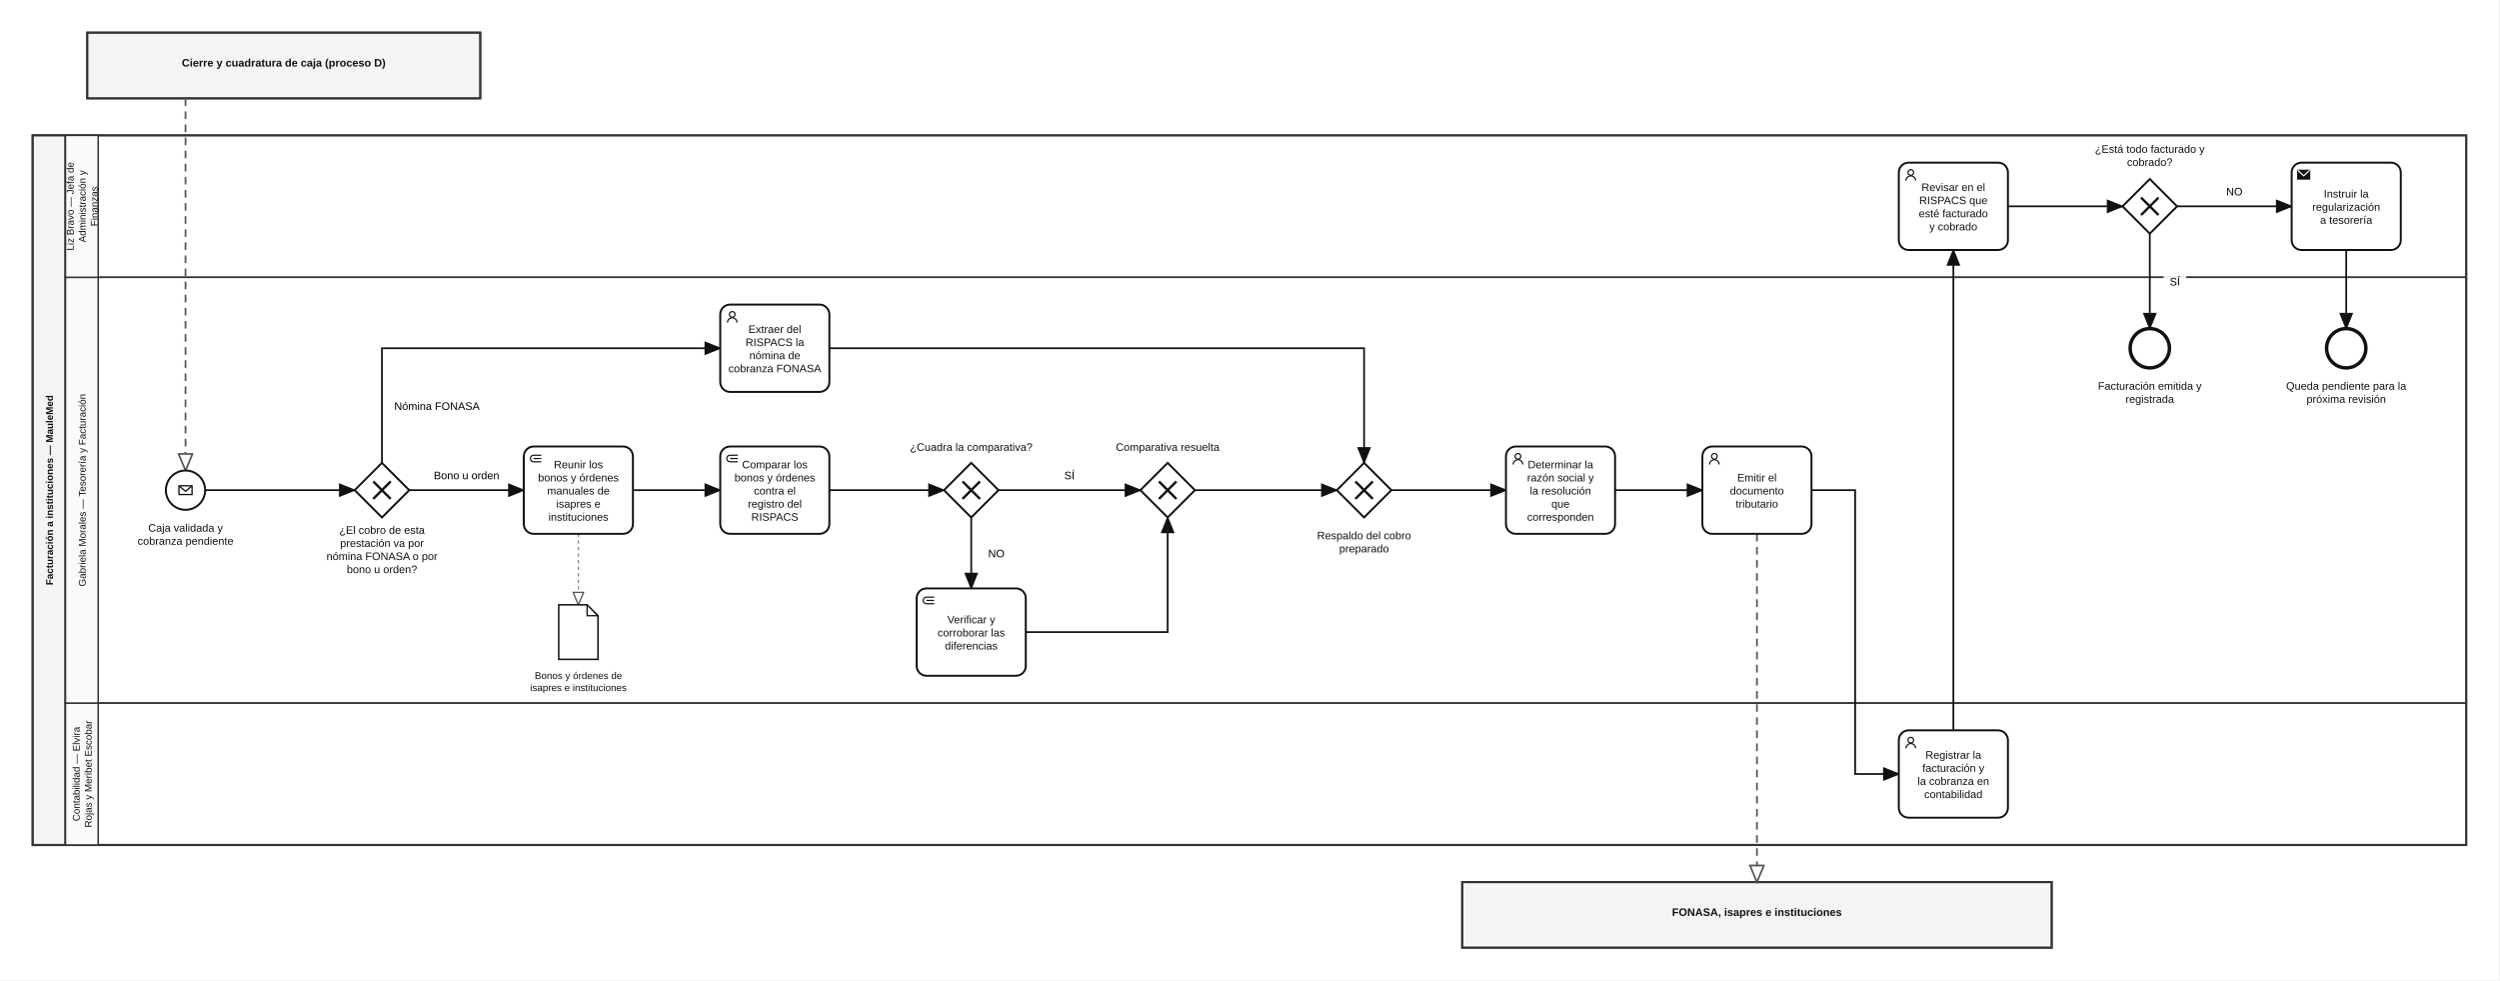
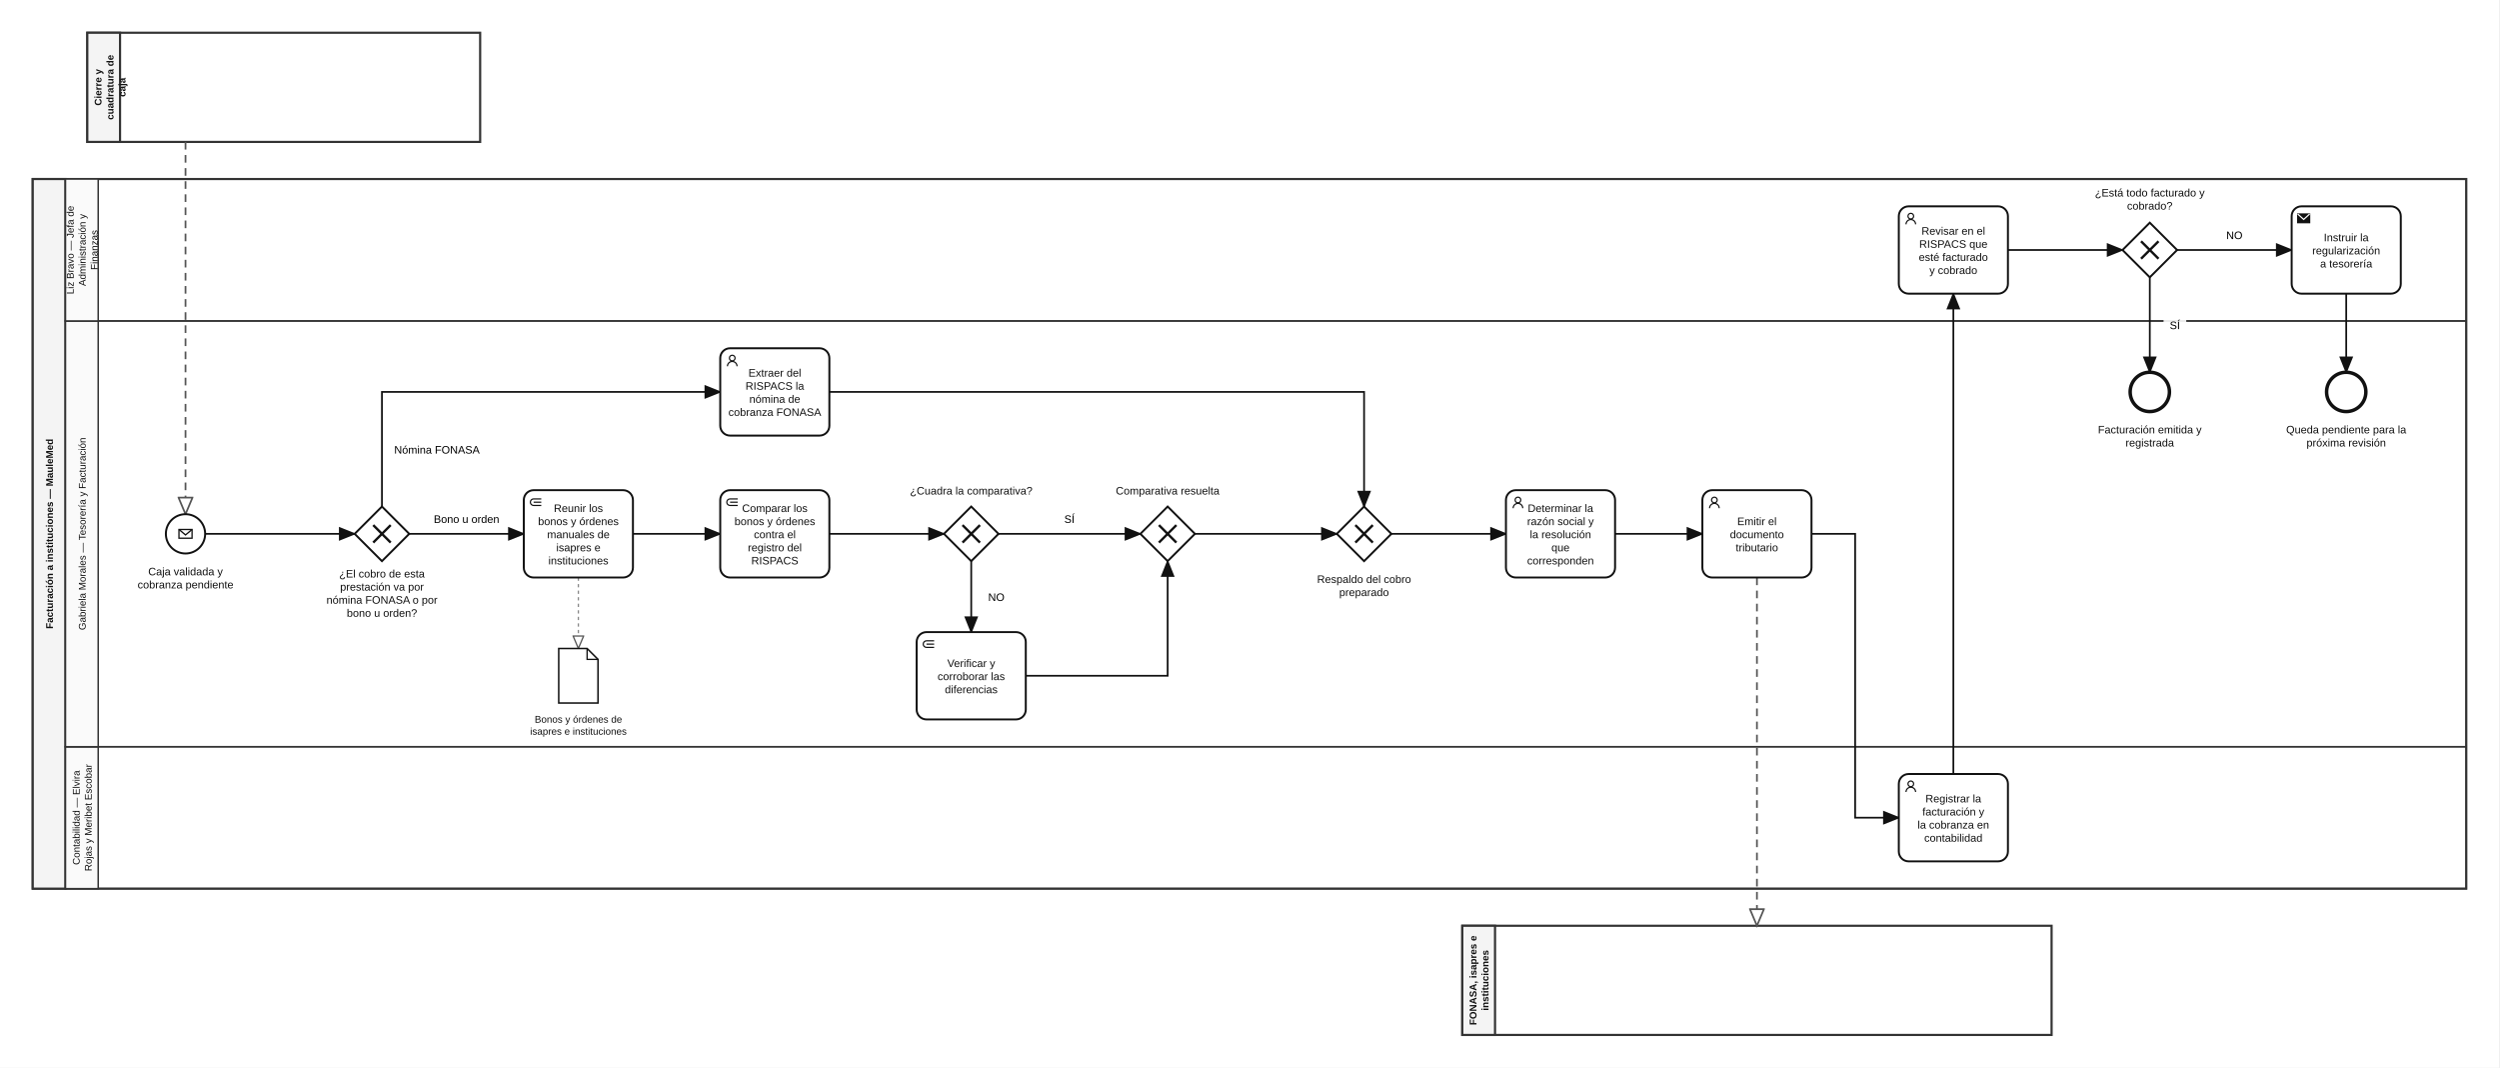
- <svg xmlns="http://www.w3.org/2000/svg" width="2290" height="898" viewBox="0 0 2290 898">
+ <svg xmlns="http://www.w3.org/2000/svg" width="2290" height="978" viewBox="0 0 2290 978">
  <rect width="100%" height="100%" fill="#ffffff" />
  <defs>
    <marker id="sf" markerWidth="10" markerHeight="8" refX="9" refY="4" orient="auto">
      <path d="M0,0 L10,4 L0,8 z" fill="#111" />
    </marker>
    <marker id="mf" markerWidth="11" markerHeight="9" refX="10" refY="4.5" orient="auto">
      <path d="M0.5,0.5 L10,4.5 L0.5,8.5 z" fill="#fff" stroke="#555" stroke-width="1" />
    </marker>
  </defs>
-   <rect x="30.0" y="124.0" width="2230.0" height="650.0" fill="#fff" stroke="#333" stroke-width="2" />
-   <rect x="30.0" y="124.0" width="30" height="650.0" fill="#f4f4f4" stroke="#333" stroke-width="2" />
-   <g transform="translate(45.0,449.0) rotate(-90)">
+   <rect x="30.0" y="164.0" width="2230.0" height="650.0" fill="#fff" stroke="#333" stroke-width="2" />
+   <rect x="30.0" y="164.0" width="30" height="650.0" fill="#f4f4f4" stroke="#333" stroke-width="2" />
+   <g transform="translate(45.0,489.0) rotate(-90)">
    <text x="0.0" y="3.5" font-family="Arial,Helvetica,sans-serif" font-size="9" font-weight="bold" text-anchor="middle" fill="#111">Facturación a instituciones — MauleMed</text>
  </g>
-   <rect x="80.0" y="30.0" width="360.0" height="60.0" fill="#fff" stroke="#333" stroke-width="2" />
-   <rect x="80.0" y="30.0" width="360.0" height="60.0" fill="#f4f4f4" stroke="#333" stroke-width="2" />
-   <text x="260.0" y="61.0" font-family="Arial,Helvetica,sans-serif" font-size="10" font-weight="bold" text-anchor="middle" fill="#111">Cierre y cuadratura de caja (proceso D)</text>
-   <rect x="1340.0" y="808.0" width="540.0" height="60.0" fill="#fff" stroke="#333" stroke-width="2" />
-   <rect x="1340.0" y="808.0" width="540.0" height="60.0" fill="#f4f4f4" stroke="#333" stroke-width="2" />
-   <text x="1610.0" y="839.0" font-family="Arial,Helvetica,sans-serif" font-size="10" font-weight="bold" text-anchor="middle" fill="#111">FONASA, isapres e instituciones</text>
-   <rect x="60.0" y="644.0" width="2200.0" height="130.0" fill="none" stroke="#333" stroke-width="1.4" />
-   <rect x="60.0" y="644.0" width="30" height="130.0" fill="#fafafa" stroke="#333" stroke-width="1.4" />
-   <g transform="translate(75.0,709.0) rotate(-90)">
+   <rect x="80.0" y="30.0" width="360.0" height="100.0" fill="#fff" stroke="#333" stroke-width="2" />
+   <rect x="80.0" y="30.0" width="30" height="100.0" fill="#f4f4f4" stroke="#333" stroke-width="2" />
+   <g transform="translate(100.5,80.0) rotate(-90)">
+     <text x="0.0" y="-7.5" font-family="Arial,Helvetica,sans-serif" font-size="9" font-weight="bold" text-anchor="middle" fill="#111">Cierre y</text>
+     <text x="0.0" y="3.5" font-family="Arial,Helvetica,sans-serif" font-size="9" font-weight="bold" text-anchor="middle" fill="#111">cuadratura de</text>
+     <text x="0.0" y="14.5" font-family="Arial,Helvetica,sans-serif" font-size="9" font-weight="bold" text-anchor="middle" fill="#111">caja</text>
+   </g>
+   <rect x="1340.0" y="848.0" width="540.0" height="100.0" fill="#fff" stroke="#333" stroke-width="2" />
+   <rect x="1340.0" y="848.0" width="30" height="100.0" fill="#f4f4f4" stroke="#333" stroke-width="2" />
+   <g transform="translate(1355.0,898.0) rotate(-90)">
+     <text x="0.0" y="-2.0" font-family="Arial,Helvetica,sans-serif" font-size="9" font-weight="bold" text-anchor="middle" fill="#111">FONASA, isapres e</text>
+     <text x="0.0" y="9.0" font-family="Arial,Helvetica,sans-serif" font-size="9" font-weight="bold" text-anchor="middle" fill="#111">instituciones</text>
+   </g>
+   <rect x="60.0" y="684.0" width="2200.0" height="130.0" fill="none" stroke="#333" stroke-width="1.4" />
+   <rect x="60.0" y="684.0" width="30" height="130.0" fill="#fafafa" stroke="#333" stroke-width="1.4" />
+   <g transform="translate(75.0,749.0) rotate(-90)">
    <text x="0.0" y="-2.0" font-family="Arial,Helvetica,sans-serif" font-size="9" font-weight="normal" text-anchor="middle" fill="#111">Contabilidad — Elvira</text>
    <text x="0.0" y="9.0" font-family="Arial,Helvetica,sans-serif" font-size="9" font-weight="normal" text-anchor="middle" fill="#111">Rojas y Meribet Escobar</text>
  </g>
-   <rect x="60.0" y="254.0" width="2200.0" height="390.0" fill="none" stroke="#333" stroke-width="1.4" />
-   <rect x="60.0" y="254.0" width="30" height="390.0" fill="#fafafa" stroke="#333" stroke-width="1.4" />
-   <g transform="translate(75.0,449.0) rotate(-90)">
+   <rect x="60.0" y="294.0" width="2200.0" height="390.0" fill="none" stroke="#333" stroke-width="1.4" />
+   <rect x="60.0" y="294.0" width="30" height="390.0" fill="#fafafa" stroke="#333" stroke-width="1.4" />
+   <g transform="translate(75.0,489.0) rotate(-90)">
    <text x="0.0" y="3.5" font-family="Arial,Helvetica,sans-serif" font-size="9" font-weight="normal" text-anchor="middle" fill="#111">Gabriela Morales — Tesorería y Facturación</text>
  </g>
-   <rect x="60.0" y="124.0" width="2200.0" height="130.0" fill="none" stroke="#333" stroke-width="1.4" />
-   <rect x="60.0" y="124.0" width="30" height="130.0" fill="#fafafa" stroke="#333" stroke-width="1.4" />
-   <g transform="translate(75.0,189.0) rotate(-90)">
+   <rect x="60.0" y="164.0" width="2200.0" height="130.0" fill="none" stroke="#333" stroke-width="1.4" />
+   <rect x="60.0" y="164.0" width="30" height="130.0" fill="#fafafa" stroke="#333" stroke-width="1.4" />
+   <g transform="translate(75.0,229.0) rotate(-90)">
    <text x="0.0" y="-7.5" font-family="Arial,Helvetica,sans-serif" font-size="9" font-weight="normal" text-anchor="middle" fill="#111">Liz Bravo — Jefa de</text>
    <text x="0.0" y="3.5" font-family="Arial,Helvetica,sans-serif" font-size="9" font-weight="normal" text-anchor="middle" fill="#111">Administración y</text>
    <text x="0.0" y="14.5" font-family="Arial,Helvetica,sans-serif" font-size="9" font-weight="normal" text-anchor="middle" fill="#111">Finanzas</text>
  </g>
-   <polyline points="530.0,489.0 530.0,554.0" fill="none" stroke="#888" stroke-width="1.2" stroke-dasharray="3,3" marker-end="url(#mf)" />
-   <polyline points="188.0,449.0 325.0,449.0" fill="none" stroke="#111" stroke-width="1.6" marker-end="url(#sf)" />
-   <polyline points="350.0,424.0 350.0,319.0 660.0,319.0" fill="none" stroke="#111" stroke-width="1.6" marker-end="url(#sf)" />
-   <rect x="354.8" y="363.5" width="91.2" height="14" fill="#fff" opacity="0.9" />
-   <text x="400.4" y="375.5" font-family="Arial,Helvetica,sans-serif" font-size="10" font-weight="normal" text-anchor="middle" fill="#000">Nómina FONASA</text>
-   <polyline points="375.0,449.0 480.0,449.0" fill="none" stroke="#111" stroke-width="1.6" marker-end="url(#sf)" />
-   <rect x="385.1" y="427.0" width="84.8" height="14" fill="#fff" opacity="0.9" />
-   <text x="427.5" y="439.0" font-family="Arial,Helvetica,sans-serif" font-size="10" font-weight="normal" text-anchor="middle" fill="#000">Bono u orden</text>
-   <polyline points="580.0,449.0 660.0,449.0" fill="none" stroke="#111" stroke-width="1.6" marker-end="url(#sf)" />
-   <polyline points="760.0,449.0 865.0,449.0" fill="none" stroke="#111" stroke-width="1.6" marker-end="url(#sf)" />
-   <polyline points="890.0,474.0 890.0,539.0" fill="none" stroke="#111" stroke-width="1.6" marker-end="url(#sf)" />
-   <rect x="902.6" y="498.5" width="20.8" height="14" fill="#fff" opacity="0.9" />
-   <text x="913.0" y="510.5" font-family="Arial,Helvetica,sans-serif" font-size="10" font-weight="normal" text-anchor="middle" fill="#000">NO</text>
-   <polyline points="915.0,449.0 1045.0,449.0" fill="none" stroke="#111" stroke-width="1.6" marker-end="url(#sf)" />
-   <rect x="969.6" y="427.0" width="20.8" height="14" fill="#fff" opacity="0.9" />
-   <text x="980.0" y="439.0" font-family="Arial,Helvetica,sans-serif" font-size="10" font-weight="normal" text-anchor="middle" fill="#000">SÍ</text>
-   <polyline points="940.0,579.0 1070.0,579.0 1070.0,474.0" fill="none" stroke="#111" stroke-width="1.6" marker-end="url(#sf)" />
-   <polyline points="1095.0,449.0 1225.0,449.0" fill="none" stroke="#111" stroke-width="1.6" marker-end="url(#sf)" />
-   <polyline points="760.0,319.0 1250.0,319.0 1250.0,424.0" fill="none" stroke="#111" stroke-width="1.6" marker-end="url(#sf)" />
-   <polyline points="1275.0,449.0 1380.0,449.0" fill="none" stroke="#111" stroke-width="1.6" marker-end="url(#sf)" />
-   <polyline points="1480.0,449.0 1560.0,449.0" fill="none" stroke="#111" stroke-width="1.6" marker-end="url(#sf)" />
-   <polyline points="1660.0,449.0 1700.0,449.0 1700.0,709.0 1740.0,709.0" fill="none" stroke="#111" stroke-width="1.6" marker-end="url(#sf)" />
-   <polyline points="1790.0,669.0 1790.0,229.0" fill="none" stroke="#111" stroke-width="1.6" marker-end="url(#sf)" />
-   <polyline points="1840.0,189.0 1945.0,189.0" fill="none" stroke="#111" stroke-width="1.6" marker-end="url(#sf)" />
-   <polyline points="1995.0,189.0 2100.0,189.0" fill="none" stroke="#111" stroke-width="1.6" marker-end="url(#sf)" />
-   <rect x="2037.1" y="167.0" width="20.8" height="14" fill="#fff" opacity="0.9" />
-   <text x="2047.5" y="179.0" font-family="Arial,Helvetica,sans-serif" font-size="10" font-weight="normal" text-anchor="middle" fill="#000">NO</text>
-   <polyline points="1970.0,214.0 1970.0,301.0" fill="none" stroke="#111" stroke-width="1.6" marker-end="url(#sf)" />
-   <rect x="1982.6" y="249.5" width="20.8" height="14" fill="#fff" opacity="0.9" />
-   <text x="1993.0" y="261.5" font-family="Arial,Helvetica,sans-serif" font-size="10" font-weight="normal" text-anchor="middle" fill="#000">SÍ</text>
-   <polyline points="2150.0,229.0 2150.0,301.0" fill="none" stroke="#111" stroke-width="1.6" marker-end="url(#sf)" />
-   <polyline points="170.0,90.0 170.0,431.0" fill="none" stroke="#555" stroke-width="1.6" stroke-dasharray="7,5" marker-end="url(#mf)" />
-   <polyline points="1610.0,489.0 1610.0,808.0" fill="none" stroke="#555" stroke-width="1.6" stroke-dasharray="7,5" marker-end="url(#mf)" />
-   <rect x="660.0" y="409.0" width="100.0" height="80.0" rx="9" ry="9" fill="#fff" stroke="#111" stroke-width="1.8" />
-   <path d="M669.0,417.0 h7 M669.0,420.0 h7 M669.0,423.0 h7 M669.0,417.0 a3,3 0 0 0 0,6" fill="none" stroke="#111" stroke-width="1.1" />
-   <text x="710.0" y="429.0" font-family="Arial,Helvetica,sans-serif" font-size="10" font-weight="normal" text-anchor="middle" fill="#111">Comparar los</text>
-   <text x="710.0" y="441.0" font-family="Arial,Helvetica,sans-serif" font-size="10" font-weight="normal" text-anchor="middle" fill="#111">bonos y órdenes</text>
-   <text x="710.0" y="453.0" font-family="Arial,Helvetica,sans-serif" font-size="10" font-weight="normal" text-anchor="middle" fill="#111">contra el</text>
-   <text x="710.0" y="465.0" font-family="Arial,Helvetica,sans-serif" font-size="10" font-weight="normal" text-anchor="middle" fill="#111">registro del</text>
-   <text x="710.0" y="477.0" font-family="Arial,Helvetica,sans-serif" font-size="10" font-weight="normal" text-anchor="middle" fill="#111">RISPACS</text>
-   <path d="M512.0,554.0 L538.0,554.0 L548.0,564.0 L548.0,604.0 L512.0,604.0 Z" fill="#fff" stroke="#111" stroke-width="1.4" />
-   <path d="M538.0,554.0 L538.0,564.0 L548.0,564.0" fill="none" stroke="#111" stroke-width="1.2" />
-   <text x="530.0" y="622.0" font-family="Arial,Helvetica,sans-serif" font-size="9" font-weight="normal" text-anchor="middle" fill="#111">Bonos y órdenes de</text>
-   <text x="530.0" y="633.0" font-family="Arial,Helvetica,sans-serif" font-size="9" font-weight="normal" text-anchor="middle" fill="#111">isapres e instituciones</text>
-   <rect x="1380.0" y="409.0" width="100.0" height="80.0" rx="9" ry="9" fill="#fff" stroke="#111" stroke-width="1.8" />
-   <circle cx="1391.0" cy="418.0" r="2.6" fill="none" stroke="#111" stroke-width="1.1" />
-   <path d="M1386.6,425.5 a4.4,4.4 0 0 1 8.8,0" fill="none" stroke="#111" stroke-width="1.1" />
-   <text x="1430.0" y="429.0" font-family="Arial,Helvetica,sans-serif" font-size="10" font-weight="normal" text-anchor="middle" fill="#111">Determinar la</text>
-   <text x="1430.0" y="441.0" font-family="Arial,Helvetica,sans-serif" font-size="10" font-weight="normal" text-anchor="middle" fill="#111">razón social y</text>
-   <text x="1430.0" y="453.0" font-family="Arial,Helvetica,sans-serif" font-size="10" font-weight="normal" text-anchor="middle" fill="#111">la resolución</text>
-   <text x="1430.0" y="465.0" font-family="Arial,Helvetica,sans-serif" font-size="10" font-weight="normal" text-anchor="middle" fill="#111">que</text>
-   <text x="1430.0" y="477.0" font-family="Arial,Helvetica,sans-serif" font-size="10" font-weight="normal" text-anchor="middle" fill="#111">corresponden</text>
-   <rect x="1560.0" y="409.0" width="100.0" height="80.0" rx="9" ry="9" fill="#fff" stroke="#111" stroke-width="1.8" />
-   <circle cx="1571.0" cy="418.0" r="2.6" fill="none" stroke="#111" stroke-width="1.1" />
-   <path d="M1566.6,425.5 a4.4,4.4 0 0 1 8.8,0" fill="none" stroke="#111" stroke-width="1.1" />
-   <text x="1610.0" y="441.0" font-family="Arial,Helvetica,sans-serif" font-size="10" font-weight="normal" text-anchor="middle" fill="#111">Emitir el</text>
-   <text x="1610.0" y="453.0" font-family="Arial,Helvetica,sans-serif" font-size="10" font-weight="normal" text-anchor="middle" fill="#111">documento</text>
-   <text x="1610.0" y="465.0" font-family="Arial,Helvetica,sans-serif" font-size="10" font-weight="normal" text-anchor="middle" fill="#111">tributario</text>
-   <circle cx="1970.0" cy="319.0" r="18.0" fill="#fff" stroke="#111" stroke-width="3.2" />
-   <text x="1970.0" y="357.0" font-family="Arial,Helvetica,sans-serif" font-size="10" font-weight="normal" text-anchor="middle" fill="#111">Facturación emitida y</text>
-   <text x="1970.0" y="369.0" font-family="Arial,Helvetica,sans-serif" font-size="10" font-weight="normal" text-anchor="middle" fill="#111">registrada</text>
-   <circle cx="2150.0" cy="319.0" r="18.0" fill="#fff" stroke="#111" stroke-width="3.2" />
-   <text x="2150.0" y="357.0" font-family="Arial,Helvetica,sans-serif" font-size="10" font-weight="normal" text-anchor="middle" fill="#111">Queda pendiente para la</text>
-   <text x="2150.0" y="369.0" font-family="Arial,Helvetica,sans-serif" font-size="10" font-weight="normal" text-anchor="middle" fill="#111">próxima revisión</text>
-   <rect x="660.0" y="279.0" width="100.0" height="80.0" rx="9" ry="9" fill="#fff" stroke="#111" stroke-width="1.8" />
-   <circle cx="671.0" cy="288.0" r="2.6" fill="none" stroke="#111" stroke-width="1.1" />
-   <path d="M666.6,295.5 a4.4,4.4 0 0 1 8.8,0" fill="none" stroke="#111" stroke-width="1.1" />
-   <text x="710.0" y="305.0" font-family="Arial,Helvetica,sans-serif" font-size="10" font-weight="normal" text-anchor="middle" fill="#111">Extraer del</text>
-   <text x="710.0" y="317.0" font-family="Arial,Helvetica,sans-serif" font-size="10" font-weight="normal" text-anchor="middle" fill="#111">RISPACS la</text>
-   <text x="710.0" y="329.0" font-family="Arial,Helvetica,sans-serif" font-size="10" font-weight="normal" text-anchor="middle" fill="#111">nómina de</text>
-   <text x="710.0" y="341.0" font-family="Arial,Helvetica,sans-serif" font-size="10" font-weight="normal" text-anchor="middle" fill="#111">cobranza FONASA</text>
-   <polygon points="350.0,424.0 375.0,449.0 350.0,474.0 325.0,449.0" fill="#fff" stroke="#111" stroke-width="1.8" />
-   <path d="M342.0,441.0 L358.0,457.0 M358.0,441.0 L342.0,457.0" stroke="#111" stroke-width="2.2" fill="none" />
-   <text x="350.0" y="489.0" font-family="Arial,Helvetica,sans-serif" font-size="10" font-weight="normal" text-anchor="middle" fill="#111">¿El cobro de esta</text>
-   <text x="350.0" y="501.0" font-family="Arial,Helvetica,sans-serif" font-size="10" font-weight="normal" text-anchor="middle" fill="#111">prestación va por</text>
-   <text x="350.0" y="513.0" font-family="Arial,Helvetica,sans-serif" font-size="10" font-weight="normal" text-anchor="middle" fill="#111">nómina FONASA o por</text>
-   <text x="350.0" y="525.0" font-family="Arial,Helvetica,sans-serif" font-size="10" font-weight="normal" text-anchor="middle" fill="#111">bono u orden?</text>
-   <polygon points="1970.0,164.0 1995.0,189.0 1970.0,214.0 1945.0,189.0" fill="#fff" stroke="#111" stroke-width="1.8" />
-   <path d="M1962.0,181.0 L1978.0,197.0 M1978.0,181.0 L1962.0,197.0" stroke="#111" stroke-width="2.2" fill="none" />
-   <text x="1970.0" y="140.0" font-family="Arial,Helvetica,sans-serif" font-size="10" font-weight="normal" text-anchor="middle" fill="#111">¿Está todo facturado y</text>
-   <text x="1970.0" y="152.0" font-family="Arial,Helvetica,sans-serif" font-size="10" font-weight="normal" text-anchor="middle" fill="#111">cobrado?</text>
-   <polygon points="890.0,424.0 915.0,449.0 890.0,474.0 865.0,449.0" fill="#fff" stroke="#111" stroke-width="1.8" />
-   <path d="M882.0,441.0 L898.0,457.0 M898.0,441.0 L882.0,457.0" stroke="#111" stroke-width="2.2" fill="none" />
-   <text x="890.0" y="413.0" font-family="Arial,Helvetica,sans-serif" font-size="10" font-weight="normal" text-anchor="middle" fill="#111">¿Cuadra la comparativa?</text>
-   <rect x="2100.0" y="149.0" width="100.0" height="80.0" rx="9" ry="9" fill="#fff" stroke="#111" stroke-width="1.8" />
-   <rect x="2105.5" y="156.0" width="11" height="8" fill="#111" stroke="#111" stroke-width="1.1" />
-   <path d="M2105.5,156.0 L2111.0,161.0 L2116.5,156.0" fill="none" stroke="#fff" stroke-width="1.1" />
-   <text x="2150.0" y="181.0" font-family="Arial,Helvetica,sans-serif" font-size="10" font-weight="normal" text-anchor="middle" fill="#111">Instruir la</text>
-   <text x="2150.0" y="193.0" font-family="Arial,Helvetica,sans-serif" font-size="10" font-weight="normal" text-anchor="middle" fill="#111">regularización</text>
-   <text x="2150.0" y="205.0" font-family="Arial,Helvetica,sans-serif" font-size="10" font-weight="normal" text-anchor="middle" fill="#111">a tesorería</text>
-   <polygon points="1250.0,424.0 1275.0,449.0 1250.0,474.0 1225.0,449.0" fill="#fff" stroke="#111" stroke-width="1.8" />
-   <path d="M1242.0,441.0 L1258.0,457.0 M1258.0,441.0 L1242.0,457.0" stroke="#111" stroke-width="2.2" fill="none" />
-   <text x="1250.0" y="494.0" font-family="Arial,Helvetica,sans-serif" font-size="10" font-weight="normal" text-anchor="middle" fill="#111">Respaldo del cobro</text>
-   <text x="1250.0" y="506.0" font-family="Arial,Helvetica,sans-serif" font-size="10" font-weight="normal" text-anchor="middle" fill="#111">preparado</text>
-   <polygon points="1070.0,424.0 1095.0,449.0 1070.0,474.0 1045.0,449.0" fill="#fff" stroke="#111" stroke-width="1.8" />
-   <path d="M1062.0,441.0 L1078.0,457.0 M1078.0,441.0 L1062.0,457.0" stroke="#111" stroke-width="2.2" fill="none" />
-   <text x="1070.0" y="413.0" font-family="Arial,Helvetica,sans-serif" font-size="10" font-weight="normal" text-anchor="middle" fill="#111">Comparativa resuelta</text>
-   <rect x="1740.0" y="669.0" width="100.0" height="80.0" rx="9" ry="9" fill="#fff" stroke="#111" stroke-width="1.8" />
-   <circle cx="1751.0" cy="678.0" r="2.6" fill="none" stroke="#111" stroke-width="1.1" />
-   <path d="M1746.6,685.5 a4.4,4.4 0 0 1 8.8,0" fill="none" stroke="#111" stroke-width="1.1" />
-   <text x="1790.0" y="695.0" font-family="Arial,Helvetica,sans-serif" font-size="10" font-weight="normal" text-anchor="middle" fill="#111">Registrar la</text>
-   <text x="1790.0" y="707.0" font-family="Arial,Helvetica,sans-serif" font-size="10" font-weight="normal" text-anchor="middle" fill="#111">facturación y</text>
-   <text x="1790.0" y="719.0" font-family="Arial,Helvetica,sans-serif" font-size="10" font-weight="normal" text-anchor="middle" fill="#111">la cobranza en</text>
-   <text x="1790.0" y="731.0" font-family="Arial,Helvetica,sans-serif" font-size="10" font-weight="normal" text-anchor="middle" fill="#111">contabilidad</text>
-   <rect x="480.0" y="409.0" width="100.0" height="80.0" rx="9" ry="9" fill="#fff" stroke="#111" stroke-width="1.8" />
-   <path d="M489.0,417.0 h7 M489.0,420.0 h7 M489.0,423.0 h7 M489.0,417.0 a3,3 0 0 0 0,6" fill="none" stroke="#111" stroke-width="1.1" />
-   <text x="530.0" y="429.0" font-family="Arial,Helvetica,sans-serif" font-size="10" font-weight="normal" text-anchor="middle" fill="#111">Reunir los</text>
-   <text x="530.0" y="441.0" font-family="Arial,Helvetica,sans-serif" font-size="10" font-weight="normal" text-anchor="middle" fill="#111">bonos y órdenes</text>
-   <text x="530.0" y="453.0" font-family="Arial,Helvetica,sans-serif" font-size="10" font-weight="normal" text-anchor="middle" fill="#111">manuales de</text>
-   <text x="530.0" y="465.0" font-family="Arial,Helvetica,sans-serif" font-size="10" font-weight="normal" text-anchor="middle" fill="#111">isapres e</text>
-   <text x="530.0" y="477.0" font-family="Arial,Helvetica,sans-serif" font-size="10" font-weight="normal" text-anchor="middle" fill="#111">instituciones</text>
-   <rect x="1740.0" y="149.0" width="100.0" height="80.0" rx="9" ry="9" fill="#fff" stroke="#111" stroke-width="1.8" />
-   <circle cx="1751.0" cy="158.0" r="2.6" fill="none" stroke="#111" stroke-width="1.1" />
-   <path d="M1746.6,165.5 a4.4,4.4 0 0 1 8.8,0" fill="none" stroke="#111" stroke-width="1.1" />
-   <text x="1790.0" y="175.0" font-family="Arial,Helvetica,sans-serif" font-size="10" font-weight="normal" text-anchor="middle" fill="#111">Revisar en el</text>
-   <text x="1790.0" y="187.0" font-family="Arial,Helvetica,sans-serif" font-size="10" font-weight="normal" text-anchor="middle" fill="#111">RISPACS que</text>
-   <text x="1790.0" y="199.0" font-family="Arial,Helvetica,sans-serif" font-size="10" font-weight="normal" text-anchor="middle" fill="#111">esté facturado</text>
-   <text x="1790.0" y="211.0" font-family="Arial,Helvetica,sans-serif" font-size="10" font-weight="normal" text-anchor="middle" fill="#111">y cobrado</text>
-   <circle cx="170.0" cy="449.0" r="18.0" fill="#fff" stroke="#111" stroke-width="1.8" />
-   <rect x="164.0" y="445.0" width="12" height="8" fill="none" stroke="#111" stroke-width="1.2" />
-   <path d="M164.0,445.0 L170.0,450.0 L176.0,445.0" fill="none" stroke="#111" stroke-width="1.2" />
-   <text x="170.0" y="487.0" font-family="Arial,Helvetica,sans-serif" font-size="10" font-weight="normal" text-anchor="middle" fill="#111">Caja validada y</text>
-   <text x="170.0" y="499.0" font-family="Arial,Helvetica,sans-serif" font-size="10" font-weight="normal" text-anchor="middle" fill="#111">cobranza pendiente</text>
-   <rect x="840.0" y="539.0" width="100.0" height="80.0" rx="9" ry="9" fill="#fff" stroke="#111" stroke-width="1.8" />
-   <path d="M849.0,547.0 h7 M849.0,550.0 h7 M849.0,553.0 h7 M849.0,547.0 a3,3 0 0 0 0,6" fill="none" stroke="#111" stroke-width="1.1" />
-   <text x="890.0" y="571.0" font-family="Arial,Helvetica,sans-serif" font-size="10" font-weight="normal" text-anchor="middle" fill="#111">Verificar y</text>
-   <text x="890.0" y="583.0" font-family="Arial,Helvetica,sans-serif" font-size="10" font-weight="normal" text-anchor="middle" fill="#111">corroborar las</text>
-   <text x="890.0" y="595.0" font-family="Arial,Helvetica,sans-serif" font-size="10" font-weight="normal" text-anchor="middle" fill="#111">diferencias</text>
+   <polyline points="530.0,529.0 530.0,594.0" fill="none" stroke="#888" stroke-width="1.2" stroke-dasharray="3,3" marker-end="url(#mf)" />
+   <polyline points="188.0,489.0 325.0,489.0" fill="none" stroke="#111" stroke-width="1.6" marker-end="url(#sf)" />
+   <polyline points="350.0,464.0 350.0,359.0 660.0,359.0" fill="none" stroke="#111" stroke-width="1.6" marker-end="url(#sf)" />
+   <rect x="354.8" y="403.5" width="91.2" height="14" fill="#fff" opacity="0.9" />
+   <text x="400.4" y="415.5" font-family="Arial,Helvetica,sans-serif" font-size="10" font-weight="normal" text-anchor="middle" fill="#000">Nómina FONASA</text>
+   <polyline points="375.0,489.0 480.0,489.0" fill="none" stroke="#111" stroke-width="1.6" marker-end="url(#sf)" />
+   <rect x="385.1" y="467.0" width="84.8" height="14" fill="#fff" opacity="0.9" />
+   <text x="427.5" y="479.0" font-family="Arial,Helvetica,sans-serif" font-size="10" font-weight="normal" text-anchor="middle" fill="#000">Bono u orden</text>
+   <polyline points="580.0,489.0 660.0,489.0" fill="none" stroke="#111" stroke-width="1.6" marker-end="url(#sf)" />
+   <polyline points="760.0,489.0 865.0,489.0" fill="none" stroke="#111" stroke-width="1.6" marker-end="url(#sf)" />
+   <polyline points="890.0,514.0 890.0,579.0" fill="none" stroke="#111" stroke-width="1.6" marker-end="url(#sf)" />
+   <rect x="902.6" y="538.5" width="20.8" height="14" fill="#fff" opacity="0.9" />
+   <text x="913.0" y="550.5" font-family="Arial,Helvetica,sans-serif" font-size="10" font-weight="normal" text-anchor="middle" fill="#000">NO</text>
+   <polyline points="915.0,489.0 1045.0,489.0" fill="none" stroke="#111" stroke-width="1.6" marker-end="url(#sf)" />
+   <rect x="969.6" y="467.0" width="20.8" height="14" fill="#fff" opacity="0.9" />
+   <text x="980.0" y="479.0" font-family="Arial,Helvetica,sans-serif" font-size="10" font-weight="normal" text-anchor="middle" fill="#000">SÍ</text>
+   <polyline points="940.0,619.0 1070.0,619.0 1070.0,514.0" fill="none" stroke="#111" stroke-width="1.6" marker-end="url(#sf)" />
+   <polyline points="1095.0,489.0 1225.0,489.0" fill="none" stroke="#111" stroke-width="1.6" marker-end="url(#sf)" />
+   <polyline points="760.0,359.0 1250.0,359.0 1250.0,464.0" fill="none" stroke="#111" stroke-width="1.6" marker-end="url(#sf)" />
+   <polyline points="1275.0,489.0 1380.0,489.0" fill="none" stroke="#111" stroke-width="1.6" marker-end="url(#sf)" />
+   <polyline points="1480.0,489.0 1560.0,489.0" fill="none" stroke="#111" stroke-width="1.6" marker-end="url(#sf)" />
+   <polyline points="1660.0,489.0 1700.0,489.0 1700.0,749.0 1740.0,749.0" fill="none" stroke="#111" stroke-width="1.6" marker-end="url(#sf)" />
+   <polyline points="1790.0,709.0 1790.0,269.0" fill="none" stroke="#111" stroke-width="1.6" marker-end="url(#sf)" />
+   <polyline points="1840.0,229.0 1945.0,229.0" fill="none" stroke="#111" stroke-width="1.6" marker-end="url(#sf)" />
+   <polyline points="1995.0,229.0 2100.0,229.0" fill="none" stroke="#111" stroke-width="1.6" marker-end="url(#sf)" />
+   <rect x="2037.1" y="207.0" width="20.8" height="14" fill="#fff" opacity="0.9" />
+   <text x="2047.5" y="219.0" font-family="Arial,Helvetica,sans-serif" font-size="10" font-weight="normal" text-anchor="middle" fill="#000">NO</text>
+   <polyline points="1970.0,254.0 1970.0,341.0" fill="none" stroke="#111" stroke-width="1.6" marker-end="url(#sf)" />
+   <rect x="1982.6" y="289.5" width="20.8" height="14" fill="#fff" opacity="0.9" />
+   <text x="1993.0" y="301.5" font-family="Arial,Helvetica,sans-serif" font-size="10" font-weight="normal" text-anchor="middle" fill="#000">SÍ</text>
+   <polyline points="2150.0,269.0 2150.0,341.0" fill="none" stroke="#111" stroke-width="1.6" marker-end="url(#sf)" />
+   <polyline points="170.0,130.0 170.0,471.0" fill="none" stroke="#555" stroke-width="1.6" stroke-dasharray="7,5" marker-end="url(#mf)" />
+   <polyline points="1610.0,529.0 1610.0,848.0" fill="none" stroke="#555" stroke-width="1.6" stroke-dasharray="7,5" marker-end="url(#mf)" />
+   <rect x="660.0" y="449.0" width="100.0" height="80.0" rx="9" ry="9" fill="#fff" stroke="#111" stroke-width="1.8" />
+   <path d="M669.0,457.0 h7 M669.0,460.0 h7 M669.0,463.0 h7 M669.0,457.0 a3,3 0 0 0 0,6" fill="none" stroke="#111" stroke-width="1.1" />
+   <text x="710.0" y="469.0" font-family="Arial,Helvetica,sans-serif" font-size="10" font-weight="normal" text-anchor="middle" fill="#111">Comparar los</text>
+   <text x="710.0" y="481.0" font-family="Arial,Helvetica,sans-serif" font-size="10" font-weight="normal" text-anchor="middle" fill="#111">bonos y órdenes</text>
+   <text x="710.0" y="493.0" font-family="Arial,Helvetica,sans-serif" font-size="10" font-weight="normal" text-anchor="middle" fill="#111">contra el</text>
+   <text x="710.0" y="505.0" font-family="Arial,Helvetica,sans-serif" font-size="10" font-weight="normal" text-anchor="middle" fill="#111">registro del</text>
+   <text x="710.0" y="517.0" font-family="Arial,Helvetica,sans-serif" font-size="10" font-weight="normal" text-anchor="middle" fill="#111">RISPACS</text>
+   <path d="M512.0,594.0 L538.0,594.0 L548.0,604.0 L548.0,644.0 L512.0,644.0 Z" fill="#fff" stroke="#111" stroke-width="1.4" />
+   <path d="M538.0,594.0 L538.0,604.0 L548.0,604.0" fill="none" stroke="#111" stroke-width="1.2" />
+   <text x="530.0" y="662.0" font-family="Arial,Helvetica,sans-serif" font-size="9" font-weight="normal" text-anchor="middle" fill="#111">Bonos y órdenes de</text>
+   <text x="530.0" y="673.0" font-family="Arial,Helvetica,sans-serif" font-size="9" font-weight="normal" text-anchor="middle" fill="#111">isapres e instituciones</text>
+   <rect x="1380.0" y="449.0" width="100.0" height="80.0" rx="9" ry="9" fill="#fff" stroke="#111" stroke-width="1.8" />
+   <circle cx="1391.0" cy="458.0" r="2.6" fill="none" stroke="#111" stroke-width="1.1" />
+   <path d="M1386.6,465.5 a4.4,4.4 0 0 1 8.8,0" fill="none" stroke="#111" stroke-width="1.1" />
+   <text x="1430.0" y="469.0" font-family="Arial,Helvetica,sans-serif" font-size="10" font-weight="normal" text-anchor="middle" fill="#111">Determinar la</text>
+   <text x="1430.0" y="481.0" font-family="Arial,Helvetica,sans-serif" font-size="10" font-weight="normal" text-anchor="middle" fill="#111">razón social y</text>
+   <text x="1430.0" y="493.0" font-family="Arial,Helvetica,sans-serif" font-size="10" font-weight="normal" text-anchor="middle" fill="#111">la resolución</text>
+   <text x="1430.0" y="505.0" font-family="Arial,Helvetica,sans-serif" font-size="10" font-weight="normal" text-anchor="middle" fill="#111">que</text>
+   <text x="1430.0" y="517.0" font-family="Arial,Helvetica,sans-serif" font-size="10" font-weight="normal" text-anchor="middle" fill="#111">corresponden</text>
+   <rect x="1560.0" y="449.0" width="100.0" height="80.0" rx="9" ry="9" fill="#fff" stroke="#111" stroke-width="1.8" />
+   <circle cx="1571.0" cy="458.0" r="2.6" fill="none" stroke="#111" stroke-width="1.1" />
+   <path d="M1566.6,465.5 a4.4,4.4 0 0 1 8.8,0" fill="none" stroke="#111" stroke-width="1.1" />
+   <text x="1610.0" y="481.0" font-family="Arial,Helvetica,sans-serif" font-size="10" font-weight="normal" text-anchor="middle" fill="#111">Emitir el</text>
+   <text x="1610.0" y="493.0" font-family="Arial,Helvetica,sans-serif" font-size="10" font-weight="normal" text-anchor="middle" fill="#111">documento</text>
+   <text x="1610.0" y="505.0" font-family="Arial,Helvetica,sans-serif" font-size="10" font-weight="normal" text-anchor="middle" fill="#111">tributario</text>
+   <circle cx="1970.0" cy="359.0" r="18.0" fill="#fff" stroke="#111" stroke-width="3.2" />
+   <text x="1970.0" y="397.0" font-family="Arial,Helvetica,sans-serif" font-size="10" font-weight="normal" text-anchor="middle" fill="#111">Facturación emitida y</text>
+   <text x="1970.0" y="409.0" font-family="Arial,Helvetica,sans-serif" font-size="10" font-weight="normal" text-anchor="middle" fill="#111">registrada</text>
+   <circle cx="2150.0" cy="359.0" r="18.0" fill="#fff" stroke="#111" stroke-width="3.2" />
+   <text x="2150.0" y="397.0" font-family="Arial,Helvetica,sans-serif" font-size="10" font-weight="normal" text-anchor="middle" fill="#111">Queda pendiente para la</text>
+   <text x="2150.0" y="409.0" font-family="Arial,Helvetica,sans-serif" font-size="10" font-weight="normal" text-anchor="middle" fill="#111">próxima revisión</text>
+   <rect x="660.0" y="319.0" width="100.0" height="80.0" rx="9" ry="9" fill="#fff" stroke="#111" stroke-width="1.8" />
+   <circle cx="671.0" cy="328.0" r="2.6" fill="none" stroke="#111" stroke-width="1.1" />
+   <path d="M666.6,335.5 a4.4,4.4 0 0 1 8.8,0" fill="none" stroke="#111" stroke-width="1.1" />
+   <text x="710.0" y="345.0" font-family="Arial,Helvetica,sans-serif" font-size="10" font-weight="normal" text-anchor="middle" fill="#111">Extraer del</text>
+   <text x="710.0" y="357.0" font-family="Arial,Helvetica,sans-serif" font-size="10" font-weight="normal" text-anchor="middle" fill="#111">RISPACS la</text>
+   <text x="710.0" y="369.0" font-family="Arial,Helvetica,sans-serif" font-size="10" font-weight="normal" text-anchor="middle" fill="#111">nómina de</text>
+   <text x="710.0" y="381.0" font-family="Arial,Helvetica,sans-serif" font-size="10" font-weight="normal" text-anchor="middle" fill="#111">cobranza FONASA</text>
+   <polygon points="350.0,464.0 375.0,489.0 350.0,514.0 325.0,489.0" fill="#fff" stroke="#111" stroke-width="1.8" />
+   <path d="M342.0,481.0 L358.0,497.0 M358.0,481.0 L342.0,497.0" stroke="#111" stroke-width="2.2" fill="none" />
+   <text x="350.0" y="529.0" font-family="Arial,Helvetica,sans-serif" font-size="10" font-weight="normal" text-anchor="middle" fill="#111">¿El cobro de esta</text>
+   <text x="350.0" y="541.0" font-family="Arial,Helvetica,sans-serif" font-size="10" font-weight="normal" text-anchor="middle" fill="#111">prestación va por</text>
+   <text x="350.0" y="553.0" font-family="Arial,Helvetica,sans-serif" font-size="10" font-weight="normal" text-anchor="middle" fill="#111">nómina FONASA o por</text>
+   <text x="350.0" y="565.0" font-family="Arial,Helvetica,sans-serif" font-size="10" font-weight="normal" text-anchor="middle" fill="#111">bono u orden?</text>
+   <polygon points="1970.0,204.0 1995.0,229.0 1970.0,254.0 1945.0,229.0" fill="#fff" stroke="#111" stroke-width="1.8" />
+   <path d="M1962.0,221.0 L1978.0,237.0 M1978.0,221.0 L1962.0,237.0" stroke="#111" stroke-width="2.2" fill="none" />
+   <text x="1970.0" y="180.0" font-family="Arial,Helvetica,sans-serif" font-size="10" font-weight="normal" text-anchor="middle" fill="#111">¿Está todo facturado y</text>
+   <text x="1970.0" y="192.0" font-family="Arial,Helvetica,sans-serif" font-size="10" font-weight="normal" text-anchor="middle" fill="#111">cobrado?</text>
+   <polygon points="890.0,464.0 915.0,489.0 890.0,514.0 865.0,489.0" fill="#fff" stroke="#111" stroke-width="1.8" />
+   <path d="M882.0,481.0 L898.0,497.0 M898.0,481.0 L882.0,497.0" stroke="#111" stroke-width="2.2" fill="none" />
+   <text x="890.0" y="453.0" font-family="Arial,Helvetica,sans-serif" font-size="10" font-weight="normal" text-anchor="middle" fill="#111">¿Cuadra la comparativa?</text>
+   <rect x="2100.0" y="189.0" width="100.0" height="80.0" rx="9" ry="9" fill="#fff" stroke="#111" stroke-width="1.8" />
+   <rect x="2105.5" y="196.0" width="11" height="8" fill="#111" stroke="#111" stroke-width="1.1" />
+   <path d="M2105.5,196.0 L2111.0,201.0 L2116.5,196.0" fill="none" stroke="#fff" stroke-width="1.1" />
+   <text x="2150.0" y="221.0" font-family="Arial,Helvetica,sans-serif" font-size="10" font-weight="normal" text-anchor="middle" fill="#111">Instruir la</text>
+   <text x="2150.0" y="233.0" font-family="Arial,Helvetica,sans-serif" font-size="10" font-weight="normal" text-anchor="middle" fill="#111">regularización</text>
+   <text x="2150.0" y="245.0" font-family="Arial,Helvetica,sans-serif" font-size="10" font-weight="normal" text-anchor="middle" fill="#111">a tesorería</text>
+   <polygon points="1250.0,464.0 1275.0,489.0 1250.0,514.0 1225.0,489.0" fill="#fff" stroke="#111" stroke-width="1.8" />
+   <path d="M1242.0,481.0 L1258.0,497.0 M1258.0,481.0 L1242.0,497.0" stroke="#111" stroke-width="2.2" fill="none" />
+   <text x="1250.0" y="534.0" font-family="Arial,Helvetica,sans-serif" font-size="10" font-weight="normal" text-anchor="middle" fill="#111">Respaldo del cobro</text>
+   <text x="1250.0" y="546.0" font-family="Arial,Helvetica,sans-serif" font-size="10" font-weight="normal" text-anchor="middle" fill="#111">preparado</text>
+   <polygon points="1070.0,464.0 1095.0,489.0 1070.0,514.0 1045.0,489.0" fill="#fff" stroke="#111" stroke-width="1.8" />
+   <path d="M1062.0,481.0 L1078.0,497.0 M1078.0,481.0 L1062.0,497.0" stroke="#111" stroke-width="2.2" fill="none" />
+   <text x="1070.0" y="453.0" font-family="Arial,Helvetica,sans-serif" font-size="10" font-weight="normal" text-anchor="middle" fill="#111">Comparativa resuelta</text>
+   <rect x="1740.0" y="709.0" width="100.0" height="80.0" rx="9" ry="9" fill="#fff" stroke="#111" stroke-width="1.8" />
+   <circle cx="1751.0" cy="718.0" r="2.6" fill="none" stroke="#111" stroke-width="1.1" />
+   <path d="M1746.6,725.5 a4.4,4.4 0 0 1 8.8,0" fill="none" stroke="#111" stroke-width="1.1" />
+   <text x="1790.0" y="735.0" font-family="Arial,Helvetica,sans-serif" font-size="10" font-weight="normal" text-anchor="middle" fill="#111">Registrar la</text>
+   <text x="1790.0" y="747.0" font-family="Arial,Helvetica,sans-serif" font-size="10" font-weight="normal" text-anchor="middle" fill="#111">facturación y</text>
+   <text x="1790.0" y="759.0" font-family="Arial,Helvetica,sans-serif" font-size="10" font-weight="normal" text-anchor="middle" fill="#111">la cobranza en</text>
+   <text x="1790.0" y="771.0" font-family="Arial,Helvetica,sans-serif" font-size="10" font-weight="normal" text-anchor="middle" fill="#111">contabilidad</text>
+   <rect x="480.0" y="449.0" width="100.0" height="80.0" rx="9" ry="9" fill="#fff" stroke="#111" stroke-width="1.8" />
+   <path d="M489.0,457.0 h7 M489.0,460.0 h7 M489.0,463.0 h7 M489.0,457.0 a3,3 0 0 0 0,6" fill="none" stroke="#111" stroke-width="1.1" />
+   <text x="530.0" y="469.0" font-family="Arial,Helvetica,sans-serif" font-size="10" font-weight="normal" text-anchor="middle" fill="#111">Reunir los</text>
+   <text x="530.0" y="481.0" font-family="Arial,Helvetica,sans-serif" font-size="10" font-weight="normal" text-anchor="middle" fill="#111">bonos y órdenes</text>
+   <text x="530.0" y="493.0" font-family="Arial,Helvetica,sans-serif" font-size="10" font-weight="normal" text-anchor="middle" fill="#111">manuales de</text>
+   <text x="530.0" y="505.0" font-family="Arial,Helvetica,sans-serif" font-size="10" font-weight="normal" text-anchor="middle" fill="#111">isapres e</text>
+   <text x="530.0" y="517.0" font-family="Arial,Helvetica,sans-serif" font-size="10" font-weight="normal" text-anchor="middle" fill="#111">instituciones</text>
+   <rect x="1740.0" y="189.0" width="100.0" height="80.0" rx="9" ry="9" fill="#fff" stroke="#111" stroke-width="1.8" />
+   <circle cx="1751.0" cy="198.0" r="2.6" fill="none" stroke="#111" stroke-width="1.1" />
+   <path d="M1746.6,205.5 a4.4,4.4 0 0 1 8.8,0" fill="none" stroke="#111" stroke-width="1.1" />
+   <text x="1790.0" y="215.0" font-family="Arial,Helvetica,sans-serif" font-size="10" font-weight="normal" text-anchor="middle" fill="#111">Revisar en el</text>
+   <text x="1790.0" y="227.0" font-family="Arial,Helvetica,sans-serif" font-size="10" font-weight="normal" text-anchor="middle" fill="#111">RISPACS que</text>
+   <text x="1790.0" y="239.0" font-family="Arial,Helvetica,sans-serif" font-size="10" font-weight="normal" text-anchor="middle" fill="#111">esté facturado</text>
+   <text x="1790.0" y="251.0" font-family="Arial,Helvetica,sans-serif" font-size="10" font-weight="normal" text-anchor="middle" fill="#111">y cobrado</text>
+   <circle cx="170.0" cy="489.0" r="18.0" fill="#fff" stroke="#111" stroke-width="1.8" />
+   <rect x="164.0" y="485.0" width="12" height="8" fill="none" stroke="#111" stroke-width="1.2" />
+   <path d="M164.0,485.0 L170.0,490.0 L176.0,485.0" fill="none" stroke="#111" stroke-width="1.2" />
+   <text x="170.0" y="527.0" font-family="Arial,Helvetica,sans-serif" font-size="10" font-weight="normal" text-anchor="middle" fill="#111">Caja validada y</text>
+   <text x="170.0" y="539.0" font-family="Arial,Helvetica,sans-serif" font-size="10" font-weight="normal" text-anchor="middle" fill="#111">cobranza pendiente</text>
+   <rect x="840.0" y="579.0" width="100.0" height="80.0" rx="9" ry="9" fill="#fff" stroke="#111" stroke-width="1.8" />
+   <path d="M849.0,587.0 h7 M849.0,590.0 h7 M849.0,593.0 h7 M849.0,587.0 a3,3 0 0 0 0,6" fill="none" stroke="#111" stroke-width="1.1" />
+   <text x="890.0" y="611.0" font-family="Arial,Helvetica,sans-serif" font-size="10" font-weight="normal" text-anchor="middle" fill="#111">Verificar y</text>
+   <text x="890.0" y="623.0" font-family="Arial,Helvetica,sans-serif" font-size="10" font-weight="normal" text-anchor="middle" fill="#111">corroborar las</text>
+   <text x="890.0" y="635.0" font-family="Arial,Helvetica,sans-serif" font-size="10" font-weight="normal" text-anchor="middle" fill="#111">diferencias</text>
</svg>
